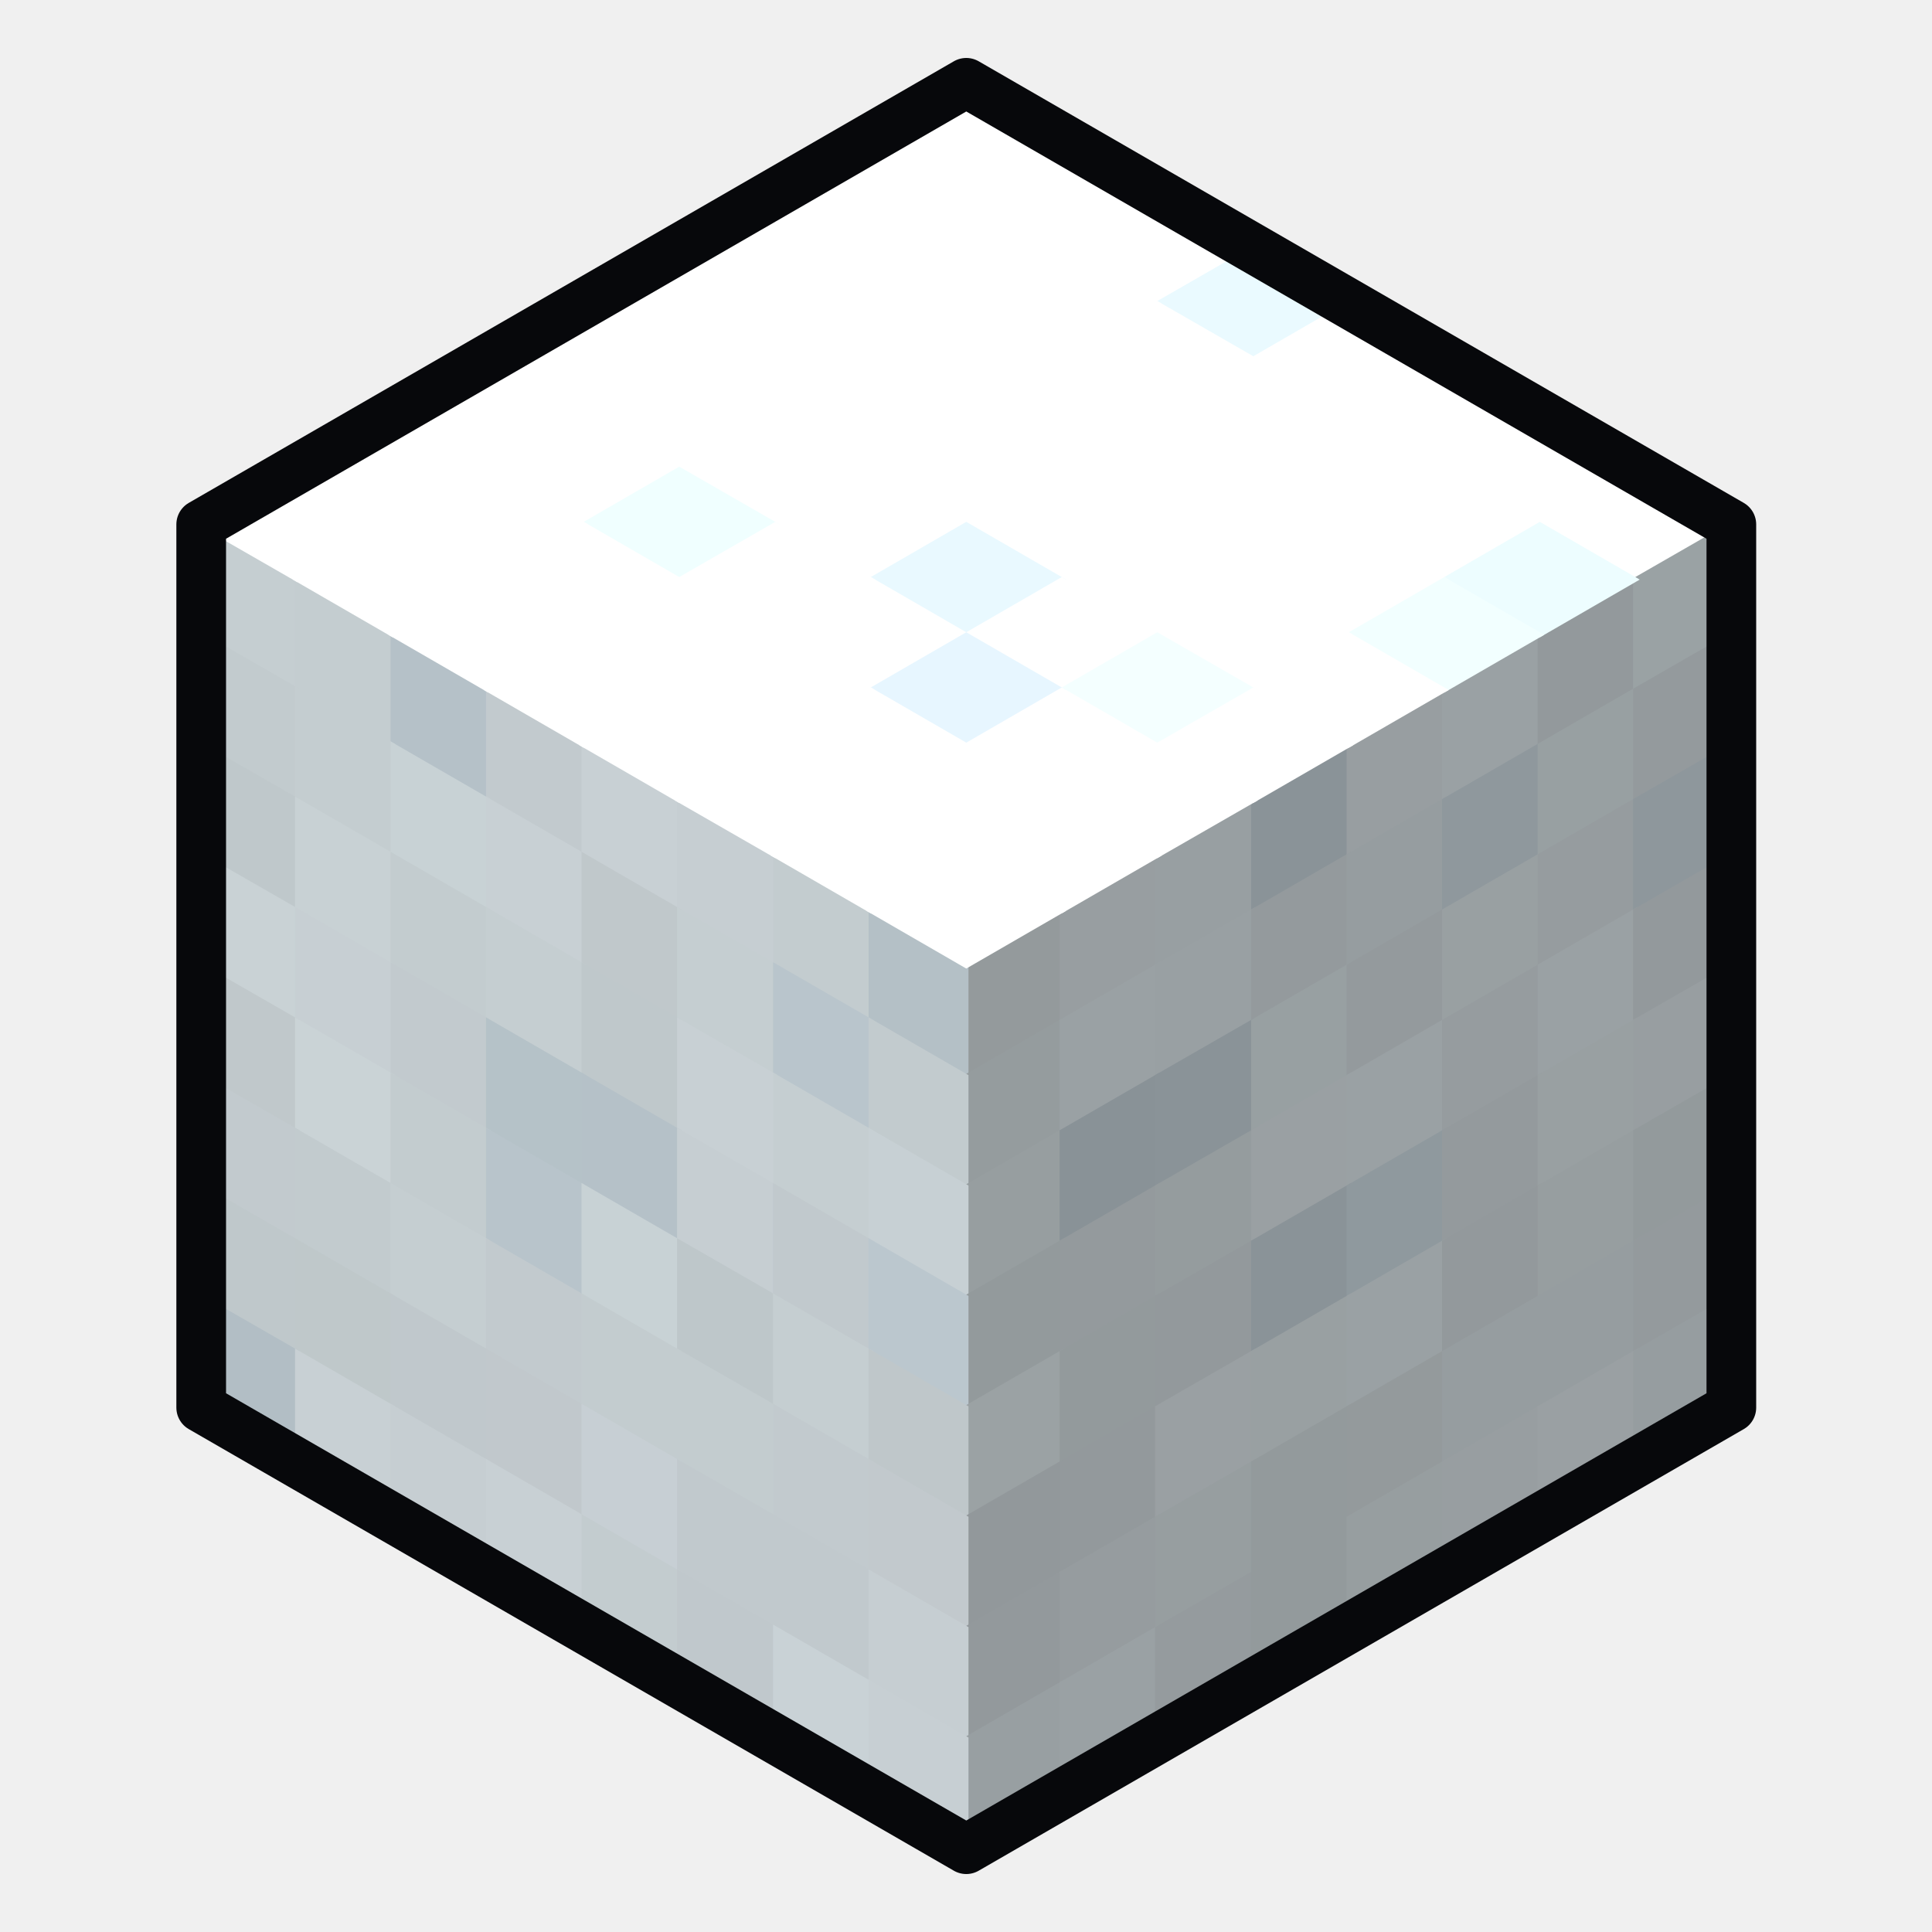
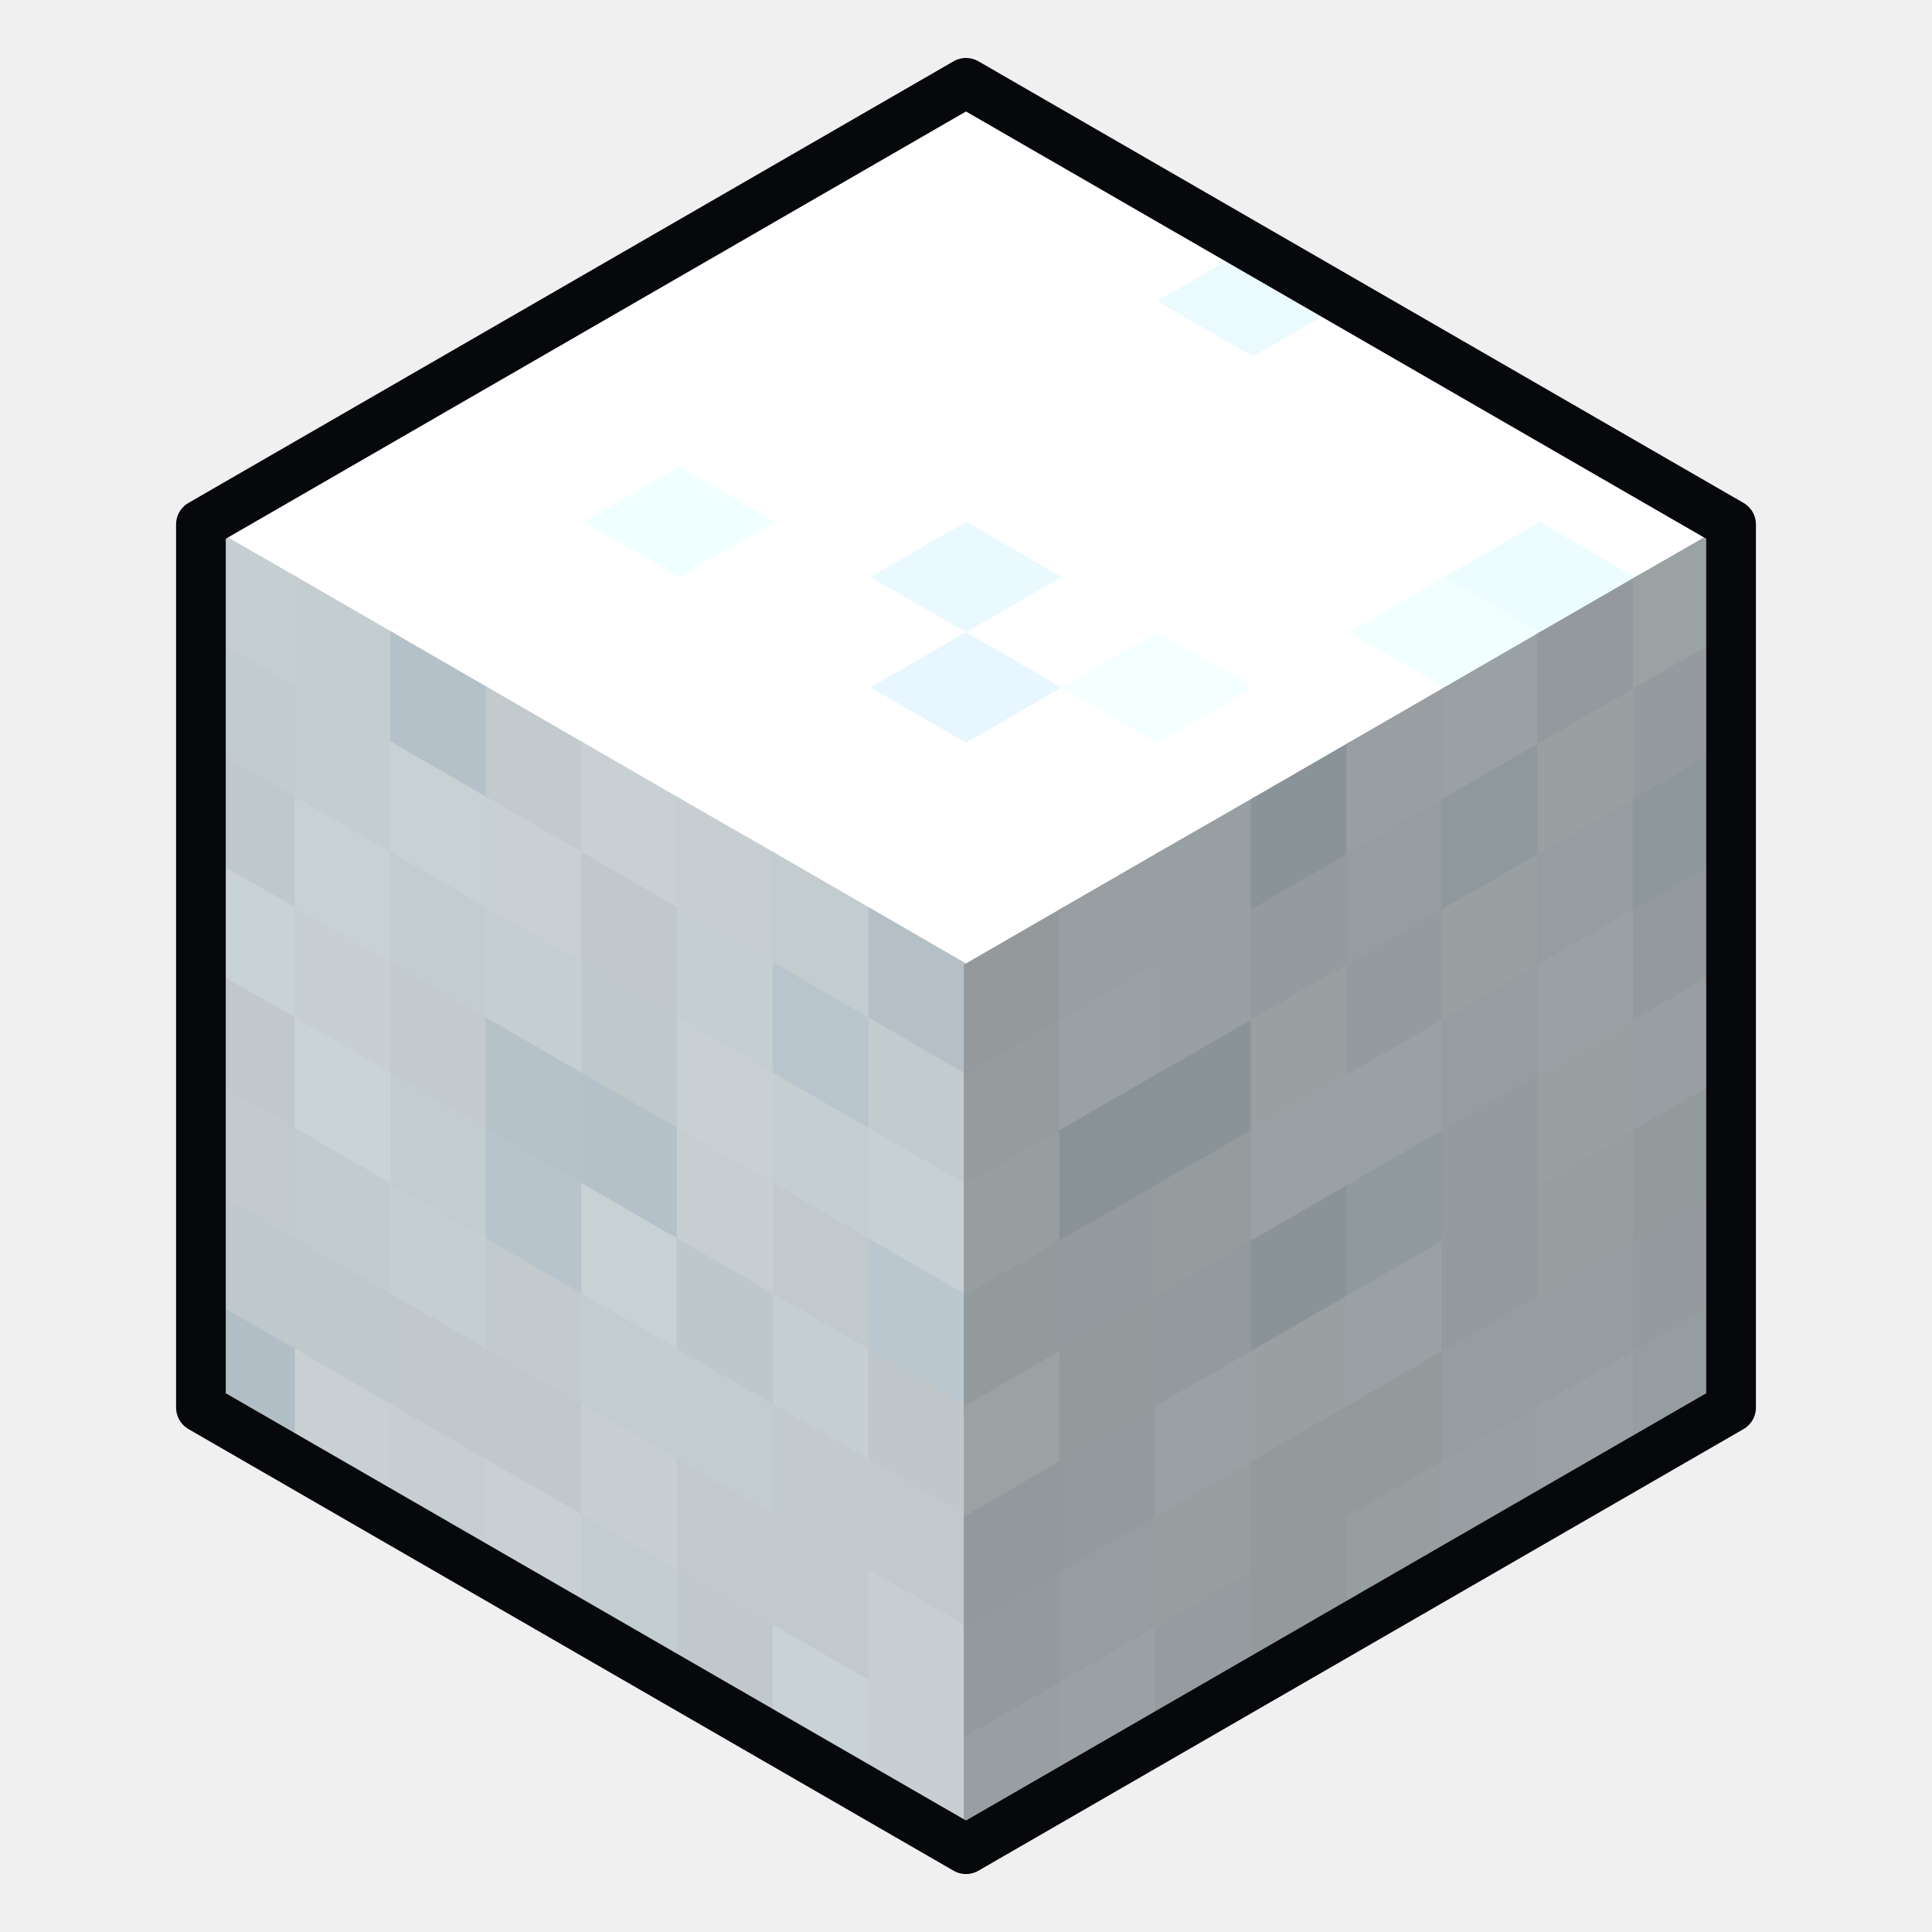
- <svg xmlns="http://www.w3.org/2000/svg" viewBox="-14.86 -1.5 29.71 35.00" width="128" height="128">
+ <svg xmlns="http://www.w3.org/2000/svg" viewBox="-17.50 -1.50 35.00 35.00" width="128" height="128">
  <polygon points="0,0 1.73,1 0,2 -1.73,1" fill="#ffffff" stroke="#ffffff" stroke-width="0.08" />
+   <polygon points="1.73,1 3.46,2 1.73,3 0,2" fill="#ffffff" stroke="#ffffff" stroke-width="0.08" />
+   <polygon points="3.46,2 5.2,3 3.46,4 1.73,3" fill="#ffffff" stroke="#ffffff" stroke-width="0.08" />
+   <polygon points="5.2,3 6.93,4 5.2,5 3.46,4" fill="#eafaff" stroke="#eafaff" stroke-width="0.08" />
+   <polygon points="6.93,4 8.66,5 6.93,6 5.2,5" fill="#ffffff" stroke="#ffffff" stroke-width="0.08" />
+   <polygon points="8.66,5 10.39,6 8.66,7 6.93,6" fill="#ffffff" stroke="#ffffff" stroke-width="0.08" />
+   <polygon points="10.39,6 12.12,7 10.39,8 8.66,7" fill="#ffffff" stroke="#ffffff" stroke-width="0.08" />
+   <polygon points="12.12,7 13.86,8 12.12,9 10.39,8" fill="#ffffff" stroke="#ffffff" stroke-width="0.08" />
+   <polygon points="-1.73,1 0,2 -1.73,3 -3.46,2" fill="#ffffff" stroke="#ffffff" stroke-width="0.08" />
+   <polygon points="0,2 1.73,3 0,4 -1.73,3" fill="#ffffff" stroke="#ffffff" stroke-width="0.08" />
+   <polygon points="1.73,3 3.46,4 1.73,5 0,4" fill="#ffffff" stroke="#ffffff" stroke-width="0.08" />
+   <polygon points="3.46,4 5.2,5 3.46,6 1.73,5" fill="#ffffff" stroke="#ffffff" stroke-width="0.08" />
+   <polygon points="5.2,5 6.93,6 5.2,7 3.46,6" fill="#ffffff" stroke="#ffffff" stroke-width="0.08" />
+   <polygon points="6.93,6 8.66,7 6.93,8 5.2,7" fill="#ffffff" stroke="#ffffff" stroke-width="0.08" />
+   <polygon points="8.66,7 10.39,8 8.66,9 6.93,8" fill="#ffffff" stroke="#ffffff" stroke-width="0.08" />
+   <polygon points="10.39,8 12.12,9 10.39,10 8.66,9" fill="#edfdff" stroke="#edfdff" stroke-width="0.08" />
+   <polygon points="-3.46,2 -1.73,3 -3.46,4 -5.2,3" fill="#ffffff" stroke="#ffffff" stroke-width="0.08" />
+   <polygon points="-1.73,3 0,4 -1.73,5 -3.46,4" fill="#ffffff" stroke="#ffffff" stroke-width="0.08" />
+   <polygon points="0,4 1.73,5 0,6 -1.73,5" fill="#ffffff" stroke="#ffffff" stroke-width="0.08" />
+   <polygon points="1.73,5 3.46,6 1.73,7 0,6" fill="#ffffff" stroke="#ffffff" stroke-width="0.08" />
+   <polygon points="3.46,6 5.2,7 3.46,8 1.73,7" fill="#ffffff" stroke="#ffffff" stroke-width="0.08" />
+   <polygon points="5.2,7 6.93,8 5.2,9 3.46,8" fill="#ffffff" stroke="#ffffff" stroke-width="0.08" />
+   <polygon points="6.93,8 8.66,9 6.93,10 5.2,9" fill="#ffffff" stroke="#ffffff" stroke-width="0.08" />
+   <polygon points="8.66,9 10.39,10 8.66,11 6.93,10" fill="#f2ffff" stroke="#f2ffff" stroke-width="0.08" />
+   <polygon points="-5.2,3 -3.46,4 -5.2,5 -6.93,4" fill="#ffffff" stroke="#ffffff" stroke-width="0.08" />
+   <polygon points="-3.46,4 -1.73,5 -3.46,6 -5.2,5" fill="#ffffff" stroke="#ffffff" stroke-width="0.08" />
+   <polygon points="-1.73,5 0,6 -1.73,7 -3.46,6" fill="#ffffff" stroke="#ffffff" stroke-width="0.08" />
+   <polygon points="0,6 1.73,7 0,8 -1.73,7" fill="#ffffff" stroke="#ffffff" stroke-width="0.08" />
+   <polygon points="1.73,7 3.46,8 1.73,9 0,8" fill="#ffffff" stroke="#ffffff" stroke-width="0.08" />
+   <polygon points="3.46,8 5.2,9 3.46,10 1.73,9" fill="#ffffff" stroke="#ffffff" stroke-width="0.08" />
+   <polygon points="5.2,9 6.93,10 5.2,11 3.46,10" fill="#ffffff" stroke="#ffffff" stroke-width="0.08" />
+   <polygon points="6.93,10 8.66,11 6.93,12 5.2,11" fill="#ffffff" stroke="#ffffff" stroke-width="0.08" />
+   <polygon points="-6.93,4 -5.2,5 -6.93,6 -8.66,5" fill="#ffffff" stroke="#ffffff" stroke-width="0.08" />
+   <polygon points="-5.2,5 -3.46,6 -5.2,7 -6.93,6" fill="#ffffff" stroke="#ffffff" stroke-width="0.08" />
+   <polygon points="-3.46,6 -1.73,7 -3.46,8 -5.2,7" fill="#ffffff" stroke="#ffffff" stroke-width="0.08" />
+   <polygon points="-1.73,7 0,8 -1.73,9 -3.46,8" fill="#ffffff" stroke="#ffffff" stroke-width="0.08" />
+   <polygon points="0,8 1.73,9 0,10 -1.73,9" fill="#e9f9ff" stroke="#e9f9ff" stroke-width="0.08" />
+   <polygon points="1.73,9 3.46,10 1.73,11 0,10" fill="#ffffff" stroke="#ffffff" stroke-width="0.08" />
+   <polygon points="3.46,10 5.2,11 3.46,12 1.73,11" fill="#f4ffff" stroke="#f4ffff" stroke-width="0.08" />
+   <polygon points="5.2,11 6.93,12 5.2,13 3.46,12" fill="#ffffff" stroke="#ffffff" stroke-width="0.08" />
+   <polygon points="-8.66,5 -6.93,6 -8.66,7 -10.39,6" fill="#ffffff" stroke="#ffffff" stroke-width="0.08" />
+   <polygon points="-6.93,6 -5.2,7 -6.93,8 -8.66,7" fill="#ffffff" stroke="#ffffff" stroke-width="0.08" />
+   <polygon points="-5.2,7 -3.46,8 -5.2,9 -6.93,8" fill="#f0ffff" stroke="#f0ffff" stroke-width="0.08" />
+   <polygon points="-3.46,8 -1.73,9 -3.46,10 -5.2,9" fill="#ffffff" stroke="#ffffff" stroke-width="0.08" />
+   <polygon points="-1.73,9 0,10 -1.73,11 -3.46,10" fill="#ffffff" stroke="#ffffff" stroke-width="0.08" />
+   <polygon points="0,10 1.73,11 0,12 -1.73,11" fill="#e7f6ff" stroke="#e7f6ff" stroke-width="0.08" />
+   <polygon points="1.73,11 3.46,12 1.73,13 0,12" fill="#ffffff" stroke="#ffffff" stroke-width="0.08" />
+   <polygon points="3.46,12 5.2,13 3.46,14 1.73,13" fill="#ffffff" stroke="#ffffff" stroke-width="0.08" />
+   <polygon points="-10.39,6 -8.66,7 -10.39,8 -12.12,7" fill="#ffffff" stroke="#ffffff" stroke-width="0.08" />
+   <polygon points="-8.66,7 -6.93,8 -8.66,9 -10.39,8" fill="#ffffff" stroke="#ffffff" stroke-width="0.08" />
+   <polygon points="-6.93,8 -5.2,9 -6.93,10 -8.66,9" fill="#ffffff" stroke="#ffffff" stroke-width="0.08" />
+   <polygon points="-5.2,9 -3.46,10 -5.2,11 -6.93,10" fill="#ffffff" stroke="#ffffff" stroke-width="0.08" />
+   <polygon points="-3.46,10 -1.73,11 -3.46,12 -5.2,11" fill="#ffffff" stroke="#ffffff" stroke-width="0.08" />
+   <polygon points="-1.73,11 0,12 -1.73,13 -3.46,12" fill="#ffffff" stroke="#ffffff" stroke-width="0.08" />
+   <polygon points="0,12 1.73,13 0,14 -1.73,13" fill="#ffffff" stroke="#ffffff" stroke-width="0.08" />
+   <polygon points="1.73,13 3.46,14 1.73,15 0,14" fill="#ffffff" stroke="#ffffff" stroke-width="0.08" />
+   <polygon points="-12.12,7 -10.39,8 -12.12,9 -13.86,8" fill="#ffffff" stroke="#ffffff" stroke-width="0.08" />
+   <polygon points="-10.39,8 -8.66,9 -10.39,10 -12.12,9" fill="#ffffff" stroke="#ffffff" stroke-width="0.08" />
+   <polygon points="-8.66,9 -6.93,10 -8.66,11 -10.39,10" fill="#ffffff" stroke="#ffffff" stroke-width="0.08" />
+   <polygon points="-6.93,10 -5.2,11 -6.93,12 -8.66,11" fill="#ffffff" stroke="#ffffff" stroke-width="0.08" />
+   <polygon points="-5.2,11 -3.46,12 -5.2,13 -6.93,12" fill="#ffffff" stroke="#ffffff" stroke-width="0.08" />
+   <polygon points="-3.46,12 -1.73,13 -3.46,14 -5.2,13" fill="#ffffff" stroke="#ffffff" stroke-width="0.08" />
+   <polygon points="-1.73,13 0,14 -1.73,15 -3.46,14" fill="#ffffff" stroke="#ffffff" stroke-width="0.08" />
+   <polygon points="0,14 1.73,15 0,16 -1.73,15" fill="#ffffff" stroke="#ffffff" stroke-width="0.08" />
  <polygon points="-13.86,8 -12.12,9 -12.12,11 -13.86,10" fill="#c5ced1" stroke="#c5ced1" stroke-width="0.08" />
+   <polygon points="-12.12,9 -10.39,10 -10.39,12 -12.12,11" fill="#c4cdd0" stroke="#c4cdd0" stroke-width="0.08" />
+   <polygon points="-10.39,10 -8.66,11 -8.66,13 -10.39,12" fill="#b5c1c8" stroke="#b5c1c8" stroke-width="0.08" />
+   <polygon points="-8.66,11 -6.93,12 -6.93,14 -8.66,13" fill="#c2cace" stroke="#c2cace" stroke-width="0.08" />
+   <polygon points="-6.93,12 -5.2,13 -5.2,15 -6.93,14" fill="#c8d0d4" stroke="#c8d0d4" stroke-width="0.08" />
+   <polygon points="-5.2,13 -3.46,14 -3.46,16 -5.2,15" fill="#c6ced2" stroke="#c6ced2" stroke-width="0.08" />
+   <polygon points="-3.46,14 -1.73,15 -1.73,17 -3.46,16" fill="#c3cccf" stroke="#c3cccf" stroke-width="0.08" />
+   <polygon points="-1.73,15 0,16 0,18 -1.73,17" fill="#b4c0c6" stroke="#b4c0c6" stroke-width="0.08" />
+   <polygon points="-13.86,10 -12.12,11 -12.12,13 -13.86,12" fill="#c2cbce" stroke="#c2cbce" stroke-width="0.08" />
+   <polygon points="-12.12,11 -10.39,12 -10.39,14 -12.12,13" fill="#c4cdd0" stroke="#c4cdd0" stroke-width="0.08" />
+   <polygon points="-10.39,12 -8.66,13 -8.66,15 -10.39,14" fill="#c8d2d5" stroke="#c8d2d5" stroke-width="0.08" />
+   <polygon points="-8.66,13 -6.93,14 -6.93,16 -8.66,15" fill="#c8d0d4" stroke="#c8d0d4" stroke-width="0.08" />
+   <polygon points="-6.93,14 -5.2,15 -5.2,17 -6.93,16" fill="#c0c8cb" stroke="#c0c8cb" stroke-width="0.08" />
+   <polygon points="-5.2,15 -3.46,16 -3.46,18 -5.2,17" fill="#c5ced1" stroke="#c5ced1" stroke-width="0.08" />
+   <polygon points="-3.46,16 -1.73,17 -1.73,19 -3.46,18" fill="#b9c5cc" stroke="#b9c5cc" stroke-width="0.08" />
+   <polygon points="-1.73,17 0,18 0,20 -1.73,19" fill="#c2cbce" stroke="#c2cbce" stroke-width="0.08" />
+   <polygon points="-13.86,12 -12.12,13 -12.12,15 -13.86,14" fill="#bfc8cb" stroke="#bfc8cb" stroke-width="0.08" />
+   <polygon points="-12.12,13 -10.39,14 -10.39,16 -12.12,15" fill="#c8d1d4" stroke="#c8d1d4" stroke-width="0.08" />
+   <polygon points="-10.39,14 -8.66,15 -8.66,17 -10.39,16" fill="#c3cccf" stroke="#c3cccf" stroke-width="0.08" />
+   <polygon points="-8.66,15 -6.93,16 -6.93,18 -8.66,17" fill="#c5ced1" stroke="#c5ced1" stroke-width="0.08" />
+   <polygon points="-6.93,16 -5.2,17 -5.2,19 -6.93,18" fill="#bfc8cb" stroke="#bfc8cb" stroke-width="0.08" />
+   <polygon points="-5.2,17 -3.46,18 -3.46,20 -5.2,19" fill="#c8d0d4" stroke="#c8d0d4" stroke-width="0.08" />
+   <polygon points="-3.46,18 -1.73,19 -1.73,21 -3.46,20" fill="#c5ced1" stroke="#c5ced1" stroke-width="0.08" />
+   <polygon points="-1.73,19 0,20 0,22 -1.73,21" fill="#c7d0d4" stroke="#c7d0d4" stroke-width="0.08" />
+   <polygon points="-13.86,14 -12.12,15 -12.12,17 -13.86,16" fill="#c9d2d5" stroke="#c9d2d5" stroke-width="0.08" />
+   <polygon points="-12.12,15 -10.39,16 -10.39,18 -12.12,17" fill="#c7cfd3" stroke="#c7cfd3" stroke-width="0.08" />
+   <polygon points="-10.39,16 -8.66,17 -8.66,19 -10.39,18" fill="#c2cace" stroke="#c2cace" stroke-width="0.08" />
+   <polygon points="-8.66,17 -6.93,18 -6.93,20 -8.66,19" fill="#b5c2c8" stroke="#b5c2c8" stroke-width="0.08" />
+   <polygon points="-6.93,18 -5.2,19 -5.2,21 -6.93,20" fill="#b5c1c8" stroke="#b5c1c8" stroke-width="0.08" />
+   <polygon points="-5.2,19 -3.46,20 -3.46,22 -5.2,21" fill="#c6ced2" stroke="#c6ced2" stroke-width="0.08" />
+   <polygon points="-3.46,20 -1.73,21 -1.73,23 -3.46,22" fill="#c1c9cd" stroke="#c1c9cd" stroke-width="0.08" />
+   <polygon points="-1.73,21 0,22 0,24 -1.73,23" fill="#bbc7ce" stroke="#bbc7ce" stroke-width="0.08" />
+   <polygon points="-13.86,16 -12.12,17 -12.12,19 -13.86,18" fill="#c0c8cb" stroke="#c0c8cb" stroke-width="0.08" />
+   <polygon points="-12.12,17 -10.39,18 -10.39,20 -12.12,19" fill="#cad3d6" stroke="#cad3d6" stroke-width="0.08" />
+   <polygon points="-10.39,18 -8.66,19 -8.66,21 -10.39,20" fill="#c3cccf" stroke="#c3cccf" stroke-width="0.08" />
+   <polygon points="-8.66,19 -6.93,20 -6.93,22 -8.66,21" fill="#b8c4cb" stroke="#b8c4cb" stroke-width="0.08" />
+   <polygon points="-6.93,20 -5.2,21 -5.2,23 -6.93,22" fill="#c8d2d5" stroke="#c8d2d5" stroke-width="0.08" />
+   <polygon points="-5.2,21 -3.46,22 -3.46,24 -5.2,23" fill="#bec7ca" stroke="#bec7ca" stroke-width="0.08" />
+   <polygon points="-3.46,22 -1.73,23 -1.73,25 -3.46,24" fill="#c5ced1" stroke="#c5ced1" stroke-width="0.08" />
+   <polygon points="-1.73,23 0,24 0,26 -1.73,25" fill="#bfc7ca" stroke="#bfc7ca" stroke-width="0.08" />
+   <polygon points="-13.86,18 -12.12,19 -12.12,21 -13.86,20" fill="#c2cace" stroke="#c2cace" stroke-width="0.08" />
+   <polygon points="-12.12,19 -10.39,20 -10.39,22 -12.12,21" fill="#c2cbce" stroke="#c2cbce" stroke-width="0.08" />
+   <polygon points="-10.39,20 -8.66,21 -8.66,23 -10.39,22" fill="#c5ced1" stroke="#c5ced1" stroke-width="0.08" />
+   <polygon points="-8.66,21 -6.93,22 -6.93,24 -8.66,23" fill="#c2cace" stroke="#c2cace" stroke-width="0.08" />
+   <polygon points="-6.93,22 -5.2,23 -5.2,25 -6.93,24" fill="#c3cccf" stroke="#c3cccf" stroke-width="0.08" />
+   <polygon points="-5.2,23 -3.46,24 -3.46,26 -5.2,25" fill="#c3cccf" stroke="#c3cccf" stroke-width="0.08" />
+   <polygon points="-3.46,24 -1.73,25 -1.73,27 -3.46,26" fill="#c2cace" stroke="#c2cace" stroke-width="0.08" />
+   <polygon points="-1.73,25 0,26 0,28 -1.73,27" fill="#c2c9cd" stroke="#c2c9cd" stroke-width="0.08" />
+   <polygon points="-13.86,20 -12.12,21 -12.12,23 -13.86,22" fill="#bfc8cb" stroke="#bfc8cb" stroke-width="0.08" />
+   <polygon points="-12.12,21 -10.39,22 -10.39,24 -12.12,23" fill="#bfc8ca" stroke="#bfc8ca" stroke-width="0.08" />
+   <polygon points="-10.39,22 -8.66,23 -8.66,25 -10.39,24" fill="#c0c8cc" stroke="#c0c8cc" stroke-width="0.08" />
+   <polygon points="-8.66,23 -6.93,24 -6.93,26 -8.66,25" fill="#c1c8cc" stroke="#c1c8cc" stroke-width="0.08" />
+   <polygon points="-6.93,24 -5.2,25 -5.2,27 -6.93,26" fill="#c7cfd4" stroke="#c7cfd4" stroke-width="0.08" />
+   <polygon points="-5.2,25 -3.46,26 -3.46,28 -5.2,27" fill="#c1c9cd" stroke="#c1c9cd" stroke-width="0.08" />
+   <polygon points="-3.46,26 -1.73,27 -1.73,29 -3.46,28" fill="#c1c9cd" stroke="#c1c9cd" stroke-width="0.08" />
+   <polygon points="-1.73,27 0,28 0,30 -1.73,29" fill="#c6ced2" stroke="#c6ced2" stroke-width="0.08" />
+   <polygon points="-13.86,22 -12.12,23 -12.12,25 -13.86,24" fill="#b2bec5" stroke="#b2bec5" stroke-width="0.08" />
+   <polygon points="-12.12,23 -10.39,24 -10.39,26 -12.12,25" fill="#c8d0d4" stroke="#c8d0d4" stroke-width="0.08" />
+   <polygon points="-10.39,24 -8.66,25 -8.66,27 -10.39,26" fill="#c6ced2" stroke="#c6ced2" stroke-width="0.08" />
+   <polygon points="-8.66,25 -6.93,26 -6.93,28 -8.66,27" fill="#c8d0d4" stroke="#c8d0d4" stroke-width="0.08" />
+   <polygon points="-6.93,26 -5.2,27 -5.2,29 -6.93,28" fill="#c3cccf" stroke="#c3cccf" stroke-width="0.08" />
+   <polygon points="-5.2,27 -3.46,28 -3.46,30 -5.2,29" fill="#c0c8cc" stroke="#c0c8cc" stroke-width="0.08" />
+   <polygon points="-3.46,28 -1.73,29 -1.73,31 -3.46,30" fill="#c9d2d6" stroke="#c9d2d6" stroke-width="0.08" />
+   <polygon points="-1.73,29 0,30 0,32 -1.73,31" fill="#c7cfd3" stroke="#c7cfd3" stroke-width="0.08" />
  <polygon points="0,16 1.73,15 1.73,17 0,18" fill="#949a9c" stroke="#949a9c" stroke-width="0.08" />
-   <polygon points="1.73,1 3.46,2 1.73,3 0,2" fill="#ffffff" stroke="#ffffff" stroke-width="0.08" />
-   <polygon points="-12.12,9 -10.39,10 -10.39,12 -12.12,11" fill="#c4cdd0" stroke="#c4cdd0" stroke-width="0.08" />
  <polygon points="1.73,15 3.46,14 3.46,16 1.73,17" fill="#989ea1" stroke="#989ea1" stroke-width="0.08" />
-   <polygon points="3.46,2 5.2,3 3.46,4 1.73,3" fill="#ffffff" stroke="#ffffff" stroke-width="0.08" />
-   <polygon points="-10.39,10 -8.66,11 -8.66,13 -10.39,12" fill="#b5c1c8" stroke="#b5c1c8" stroke-width="0.08" />
  <polygon points="3.46,14 5.2,13 5.2,15 3.46,16" fill="#989fa2" stroke="#989fa2" stroke-width="0.08" />
-   <polygon points="5.2,3 6.93,4 5.2,5 3.46,4" fill="#eafaff" stroke="#eafaff" stroke-width="0.08" />
-   <polygon points="-8.66,11 -6.93,12 -6.93,14 -8.66,13" fill="#c2cace" stroke="#c2cace" stroke-width="0.08" />
  <polygon points="5.2,13 6.93,12 6.93,14 5.2,15" fill="#8a9398" stroke="#8a9398" stroke-width="0.08" />
-   <polygon points="6.93,4 8.66,5 6.93,6 5.2,5" fill="#ffffff" stroke="#ffffff" stroke-width="0.08" />
-   <polygon points="-6.93,12 -5.2,13 -5.2,15 -6.93,14" fill="#c8d0d4" stroke="#c8d0d4" stroke-width="0.08" />
  <polygon points="6.93,12 8.66,11 8.66,13 6.93,14" fill="#989ea1" stroke="#989ea1" stroke-width="0.08" />
-   <polygon points="8.66,5 10.39,6 8.66,7 6.93,6" fill="#ffffff" stroke="#ffffff" stroke-width="0.08" />
-   <polygon points="-5.2,13 -3.46,14 -3.46,16 -5.2,15" fill="#c6ced2" stroke="#c6ced2" stroke-width="0.08" />
  <polygon points="8.66,11 10.39,10 10.39,12 8.66,13" fill="#9aa1a4" stroke="#9aa1a4" stroke-width="0.08" />
-   <polygon points="10.39,6 12.12,7 10.39,8 8.66,7" fill="#ffffff" stroke="#ffffff" stroke-width="0.08" />
-   <polygon points="-3.46,14 -1.73,15 -1.73,17 -3.46,16" fill="#c3cccf" stroke="#c3cccf" stroke-width="0.08" />
  <polygon points="10.39,10 12.12,9 12.12,11 10.39,12" fill="#93999c" stroke="#93999c" stroke-width="0.08" />
-   <polygon points="12.12,7 13.86,8 12.12,9 10.39,8" fill="#ffffff" stroke="#ffffff" stroke-width="0.08" />
-   <polygon points="-1.73,15 0,16 0,18 -1.73,17" fill="#b4c0c6" stroke="#b4c0c6" stroke-width="0.08" />
  <polygon points="12.12,9 13.86,8 13.86,10 12.12,11" fill="#9aa2a4" stroke="#9aa2a4" stroke-width="0.08" />
-   <polygon points="-1.73,1 0,2 -1.73,3 -3.46,2" fill="#ffffff" stroke="#ffffff" stroke-width="0.08" />
-   <polygon points="-13.86,10 -12.12,11 -12.12,13 -13.86,12" fill="#c2cbce" stroke="#c2cbce" stroke-width="0.08" />
  <polygon points="0,18 1.73,17 1.73,19 0,20" fill="#959c9e" stroke="#959c9e" stroke-width="0.08" />
-   <polygon points="0,2 1.73,3 0,4 -1.73,3" fill="#ffffff" stroke="#ffffff" stroke-width="0.08" />
-   <polygon points="-12.12,11 -10.39,12 -10.39,14 -12.12,13" fill="#c4cdd0" stroke="#c4cdd0" stroke-width="0.08" />
  <polygon points="1.73,17 3.46,16 3.46,18 1.73,19" fill="#9aa1a4" stroke="#9aa1a4" stroke-width="0.08" />
-   <polygon points="1.73,3 3.46,4 1.73,5 0,4" fill="#ffffff" stroke="#ffffff" stroke-width="0.08" />
-   <polygon points="-10.39,12 -8.66,13 -8.66,15 -10.39,14" fill="#c8d2d5" stroke="#c8d2d5" stroke-width="0.08" />
  <polygon points="3.46,16 5.2,15 5.2,17 3.46,18" fill="#99a0a3" stroke="#99a0a3" stroke-width="0.08" />
-   <polygon points="3.46,4 5.2,5 3.46,6 1.73,5" fill="#ffffff" stroke="#ffffff" stroke-width="0.08" />
-   <polygon points="-8.66,13 -6.93,14 -6.93,16 -8.66,15" fill="#c8d0d4" stroke="#c8d0d4" stroke-width="0.08" />
  <polygon points="5.2,15 6.93,14 6.93,16 5.2,17" fill="#949a9d" stroke="#949a9d" stroke-width="0.08" />
-   <polygon points="5.2,5 6.93,6 5.2,7 3.46,6" fill="#ffffff" stroke="#ffffff" stroke-width="0.08" />
-   <polygon points="-6.93,14 -5.2,15 -5.2,17 -6.93,16" fill="#c0c8cb" stroke="#c0c8cb" stroke-width="0.08" />
  <polygon points="6.93,14 8.66,13 8.66,15 6.93,16" fill="#969da0" stroke="#969da0" stroke-width="0.08" />
-   <polygon points="6.93,6 8.66,7 6.93,8 5.2,7" fill="#ffffff" stroke="#ffffff" stroke-width="0.08" />
-   <polygon points="-5.2,15 -3.46,16 -3.46,18 -5.2,17" fill="#c5ced1" stroke="#c5ced1" stroke-width="0.08" />
  <polygon points="8.66,13 10.39,12 10.39,14 8.66,15" fill="#8f989d" stroke="#8f989d" stroke-width="0.08" />
-   <polygon points="8.66,7 10.39,8 8.66,9 6.93,8" fill="#ffffff" stroke="#ffffff" stroke-width="0.08" />
-   <polygon points="-3.46,16 -1.73,17 -1.73,19 -3.46,18" fill="#b9c5cc" stroke="#b9c5cc" stroke-width="0.08" />
  <polygon points="10.39,12 12.12,11 12.12,13 10.39,14" fill="#98a0a2" stroke="#98a0a2" stroke-width="0.08" />
-   <polygon points="10.39,8 12.12,9 10.39,10 8.66,9" fill="#edfdff" stroke="#edfdff" stroke-width="0.08" />
-   <polygon points="-1.73,17 0,18 0,20 -1.73,19" fill="#c2cbce" stroke="#c2cbce" stroke-width="0.08" />
  <polygon points="12.12,11 13.86,10 13.86,12 12.12,13" fill="#949a9d" stroke="#949a9d" stroke-width="0.08" />
-   <polygon points="-3.46,2 -1.73,3 -3.46,4 -5.2,3" fill="#ffffff" stroke="#ffffff" stroke-width="0.08" />
-   <polygon points="-13.86,12 -12.12,13 -12.12,15 -13.86,14" fill="#bfc8cb" stroke="#bfc8cb" stroke-width="0.08" />
  <polygon points="0,20 1.73,19 1.73,21 0,22" fill="#979ea0" stroke="#979ea0" stroke-width="0.08" />
-   <polygon points="-1.73,3 0,4 -1.73,5 -3.46,4" fill="#ffffff" stroke="#ffffff" stroke-width="0.08" />
-   <polygon points="-12.12,13 -10.39,14 -10.39,16 -12.12,15" fill="#c8d1d4" stroke="#c8d1d4" stroke-width="0.08" />
  <polygon points="1.73,19 3.46,18 3.46,20 1.73,21" fill="#899297" stroke="#899297" stroke-width="0.08" />
-   <polygon points="0,4 1.73,5 0,6 -1.73,5" fill="#ffffff" stroke="#ffffff" stroke-width="0.08" />
-   <polygon points="-10.39,14 -8.66,15 -8.66,17 -10.39,16" fill="#c3cccf" stroke="#c3cccf" stroke-width="0.08" />
  <polygon points="3.46,18 5.2,17 5.2,19 3.46,20" fill="#8a9398" stroke="#8a9398" stroke-width="0.08" />
-   <polygon points="1.73,5 3.46,6 1.73,7 0,6" fill="#ffffff" stroke="#ffffff" stroke-width="0.08" />
-   <polygon points="-8.66,15 -6.93,16 -6.93,18 -8.66,17" fill="#c5ced1" stroke="#c5ced1" stroke-width="0.08" />
  <polygon points="5.2,17 6.93,16 6.93,18 5.2,19" fill="#98a0a2" stroke="#98a0a2" stroke-width="0.08" />
-   <polygon points="3.46,6 5.2,7 3.46,8 1.73,7" fill="#ffffff" stroke="#ffffff" stroke-width="0.08" />
-   <polygon points="-6.93,16 -5.2,17 -5.2,19 -6.93,18" fill="#bfc8cb" stroke="#bfc8cb" stroke-width="0.08" />
  <polygon points="6.93,16 8.66,15 8.66,17 6.93,18" fill="#949a9d" stroke="#949a9d" stroke-width="0.08" />
-   <polygon points="5.2,7 6.93,8 5.2,9 3.46,8" fill="#ffffff" stroke="#ffffff" stroke-width="0.08" />
-   <polygon points="-5.2,17 -3.46,18 -3.46,20 -5.2,19" fill="#c8d0d4" stroke="#c8d0d4" stroke-width="0.08" />
  <polygon points="8.66,15 10.39,14 10.39,16 8.66,17" fill="#99a0a2" stroke="#99a0a2" stroke-width="0.08" />
-   <polygon points="6.93,8 8.66,9 6.93,10 5.2,9" fill="#ffffff" stroke="#ffffff" stroke-width="0.08" />
-   <polygon points="-3.46,18 -1.73,19 -1.73,21 -3.46,20" fill="#c5ced1" stroke="#c5ced1" stroke-width="0.08" />
  <polygon points="10.39,14 12.12,13 12.12,15 10.39,16" fill="#969c9f" stroke="#969c9f" stroke-width="0.08" />
-   <polygon points="8.66,9 10.39,10 8.66,11 6.93,10" fill="#f2ffff" stroke="#f2ffff" stroke-width="0.08" />
-   <polygon points="-1.73,19 0,20 0,22 -1.73,21" fill="#c7d0d4" stroke="#c7d0d4" stroke-width="0.08" />
  <polygon points="12.12,13 13.86,12 13.86,14 12.12,15" fill="#8e979c" stroke="#8e979c" stroke-width="0.08" />
-   <polygon points="-5.2,3 -3.46,4 -5.2,5 -6.93,4" fill="#ffffff" stroke="#ffffff" stroke-width="0.08" />
-   <polygon points="-13.86,14 -12.12,15 -12.12,17 -13.86,16" fill="#c9d2d5" stroke="#c9d2d5" stroke-width="0.08" />
  <polygon points="0,22 1.73,21 1.73,23 0,24" fill="#939a9c" stroke="#939a9c" stroke-width="0.08" />
-   <polygon points="-3.46,4 -1.73,5 -3.46,6 -5.2,5" fill="#ffffff" stroke="#ffffff" stroke-width="0.08" />
-   <polygon points="-12.12,15 -10.39,16 -10.39,18 -12.12,17" fill="#c7cfd3" stroke="#c7cfd3" stroke-width="0.08" />
  <polygon points="1.73,21 3.46,20 3.46,22 1.73,23" fill="#949a9d" stroke="#949a9d" stroke-width="0.08" />
-   <polygon points="-1.73,5 0,6 -1.73,7 -3.46,6" fill="#ffffff" stroke="#ffffff" stroke-width="0.08" />
-   <polygon points="-10.39,16 -8.66,17 -8.66,19 -10.39,18" fill="#c2cace" stroke="#c2cace" stroke-width="0.08" />
  <polygon points="3.46,20 5.2,19 5.2,21 3.46,22" fill="#959c9e" stroke="#959c9e" stroke-width="0.08" />
-   <polygon points="0,6 1.73,7 0,8 -1.73,7" fill="#ffffff" stroke="#ffffff" stroke-width="0.08" />
-   <polygon points="-8.66,17 -6.93,18 -6.93,20 -8.66,19" fill="#b5c2c8" stroke="#b5c2c8" stroke-width="0.08" />
  <polygon points="5.2,19 6.93,18 6.93,20 5.2,21" fill="#9aa0a3" stroke="#9aa0a3" stroke-width="0.08" />
-   <polygon points="1.73,7 3.46,8 1.73,9 0,8" fill="#ffffff" stroke="#ffffff" stroke-width="0.08" />
-   <polygon points="-6.93,18 -5.2,19 -5.2,21 -6.93,20" fill="#b5c1c8" stroke="#b5c1c8" stroke-width="0.08" />
  <polygon points="6.93,18 8.66,17 8.66,19 6.93,20" fill="#9aa1a4" stroke="#9aa1a4" stroke-width="0.08" />
-   <polygon points="3.46,8 5.2,9 3.46,10 1.73,9" fill="#ffffff" stroke="#ffffff" stroke-width="0.08" />
-   <polygon points="-5.2,19 -3.46,20 -3.46,22 -5.2,21" fill="#c6ced2" stroke="#c6ced2" stroke-width="0.08" />
  <polygon points="8.66,17 10.39,16 10.39,18 8.66,19" fill="#969c9f" stroke="#969c9f" stroke-width="0.08" />
-   <polygon points="5.2,9 6.93,10 5.2,11 3.46,10" fill="#ffffff" stroke="#ffffff" stroke-width="0.08" />
-   <polygon points="-3.46,20 -1.73,21 -1.73,23 -3.46,22" fill="#c1c9cd" stroke="#c1c9cd" stroke-width="0.08" />
  <polygon points="10.39,16 12.12,15 12.12,17 10.39,18" fill="#9aa1a4" stroke="#9aa1a4" stroke-width="0.08" />
-   <polygon points="6.93,10 8.66,11 6.93,12 5.2,11" fill="#ffffff" stroke="#ffffff" stroke-width="0.08" />
-   <polygon points="-1.73,21 0,22 0,24 -1.73,23" fill="#bbc7ce" stroke="#bbc7ce" stroke-width="0.08" />
  <polygon points="12.12,15 13.86,14 13.86,16 12.12,17" fill="#93999c" stroke="#93999c" stroke-width="0.08" />
-   <polygon points="-6.93,4 -5.2,5 -6.93,6 -8.66,5" fill="#ffffff" stroke="#ffffff" stroke-width="0.08" />
-   <polygon points="-13.86,16 -12.12,17 -12.12,19 -13.86,18" fill="#c0c8cb" stroke="#c0c8cb" stroke-width="0.08" />
  <polygon points="0,24 1.73,23 1.73,25 0,26" fill="#9ba2a4" stroke="#9ba2a4" stroke-width="0.08" />
-   <polygon points="-5.2,5 -3.46,6 -5.2,7 -6.93,6" fill="#ffffff" stroke="#ffffff" stroke-width="0.08" />
-   <polygon points="-12.12,17 -10.39,18 -10.39,20 -12.12,19" fill="#cad3d6" stroke="#cad3d6" stroke-width="0.08" />
  <polygon points="1.73,23 3.46,22 3.46,24 1.73,25" fill="#939a9c" stroke="#939a9c" stroke-width="0.08" />
-   <polygon points="-3.46,6 -1.73,7 -3.46,8 -5.2,7" fill="#ffffff" stroke="#ffffff" stroke-width="0.08" />
-   <polygon points="-10.39,18 -8.66,19 -8.66,21 -10.39,20" fill="#c3cccf" stroke="#c3cccf" stroke-width="0.08" />
  <polygon points="3.46,22 5.2,21 5.2,23 3.46,24" fill="#93999c" stroke="#93999c" stroke-width="0.08" />
-   <polygon points="-1.73,7 0,8 -1.73,9 -3.46,8" fill="#ffffff" stroke="#ffffff" stroke-width="0.08" />
-   <polygon points="-8.66,19 -6.93,20 -6.93,22 -8.66,21" fill="#b8c4cb" stroke="#b8c4cb" stroke-width="0.08" />
  <polygon points="5.2,21 6.93,20 6.93,22 5.2,23" fill="#8a9398" stroke="#8a9398" stroke-width="0.08" />
-   <polygon points="0,8 1.73,9 0,10 -1.73,9" fill="#e9f9ff" stroke="#e9f9ff" stroke-width="0.08" />
-   <polygon points="-6.93,20 -5.2,21 -5.2,23 -6.93,22" fill="#c8d2d5" stroke="#c8d2d5" stroke-width="0.08" />
  <polygon points="6.93,20 8.66,19 8.66,21 6.93,22" fill="#8f999e" stroke="#8f999e" stroke-width="0.08" />
-   <polygon points="1.73,9 3.46,10 1.73,11 0,10" fill="#ffffff" stroke="#ffffff" stroke-width="0.08" />
-   <polygon points="-5.2,21 -3.46,22 -3.46,24 -5.2,23" fill="#bec7ca" stroke="#bec7ca" stroke-width="0.08" />
  <polygon points="8.66,19 10.39,18 10.39,20 8.66,21" fill="#949a9d" stroke="#949a9d" stroke-width="0.08" />
-   <polygon points="3.46,10 5.2,11 3.46,12 1.73,11" fill="#f4ffff" stroke="#f4ffff" stroke-width="0.08" />
-   <polygon points="-3.46,22 -1.73,23 -1.73,25 -3.46,24" fill="#c5ced1" stroke="#c5ced1" stroke-width="0.08" />
  <polygon points="10.39,18 12.12,17 12.12,19 10.39,20" fill="#99a0a2" stroke="#99a0a2" stroke-width="0.08" />
-   <polygon points="5.2,11 6.93,12 5.2,13 3.46,12" fill="#ffffff" stroke="#ffffff" stroke-width="0.08" />
-   <polygon points="-1.73,23 0,24 0,26 -1.73,25" fill="#bfc7ca" stroke="#bfc7ca" stroke-width="0.08" />
  <polygon points="12.12,17 13.86,16 13.86,18 12.12,19" fill="#989ea1" stroke="#989ea1" stroke-width="0.08" />
-   <polygon points="-8.66,5 -6.93,6 -8.66,7 -10.39,6" fill="#ffffff" stroke="#ffffff" stroke-width="0.08" />
-   <polygon points="-13.86,18 -12.12,19 -12.12,21 -13.86,20" fill="#c2cace" stroke="#c2cace" stroke-width="0.08" />
  <polygon points="0,26 1.73,25 1.73,27 0,28" fill="#92989b" stroke="#92989b" stroke-width="0.08" />
-   <polygon points="-6.93,6 -5.2,7 -6.93,8 -8.66,7" fill="#ffffff" stroke="#ffffff" stroke-width="0.08" />
-   <polygon points="-12.12,19 -10.39,20 -10.39,22 -12.12,21" fill="#c2cbce" stroke="#c2cbce" stroke-width="0.08" />
  <polygon points="1.73,25 3.46,24 3.46,26 1.73,27" fill="#93999c" stroke="#93999c" stroke-width="0.08" />
-   <polygon points="-5.2,7 -3.46,8 -5.2,9 -6.93,8" fill="#f0ffff" stroke="#f0ffff" stroke-width="0.08" />
-   <polygon points="-10.39,20 -8.66,21 -8.66,23 -10.39,22" fill="#c5ced1" stroke="#c5ced1" stroke-width="0.08" />
  <polygon points="3.46,24 5.2,23 5.2,25 3.46,26" fill="#9aa0a3" stroke="#9aa0a3" stroke-width="0.08" />
-   <polygon points="-3.46,8 -1.73,9 -3.46,10 -5.2,9" fill="#ffffff" stroke="#ffffff" stroke-width="0.08" />
-   <polygon points="-8.66,21 -6.93,22 -6.93,24 -8.66,23" fill="#c2cace" stroke="#c2cace" stroke-width="0.08" />
  <polygon points="5.2,23 6.93,22 6.93,24 5.2,25" fill="#99a0a2" stroke="#99a0a2" stroke-width="0.08" />
-   <polygon points="-1.73,9 0,10 -1.73,11 -3.46,10" fill="#ffffff" stroke="#ffffff" stroke-width="0.08" />
-   <polygon points="-6.93,22 -5.2,23 -5.2,25 -6.93,24" fill="#c3cccf" stroke="#c3cccf" stroke-width="0.08" />
  <polygon points="6.93,22 8.66,21 8.66,23 6.93,24" fill="#9aa1a4" stroke="#9aa1a4" stroke-width="0.08" />
-   <polygon points="0,10 1.73,11 0,12 -1.73,11" fill="#e7f6ff" stroke="#e7f6ff" stroke-width="0.08" />
-   <polygon points="-5.2,23 -3.46,24 -3.46,26 -5.2,25" fill="#c3cccf" stroke="#c3cccf" stroke-width="0.08" />
  <polygon points="8.66,21 10.39,20 10.39,22 8.66,23" fill="#93999c" stroke="#93999c" stroke-width="0.08" />
-   <polygon points="1.73,11 3.46,12 1.73,13 0,12" fill="#ffffff" stroke="#ffffff" stroke-width="0.08" />
-   <polygon points="-3.46,24 -1.73,25 -1.73,27 -3.46,26" fill="#c2cace" stroke="#c2cace" stroke-width="0.08" />
  <polygon points="10.39,20 12.12,19 12.12,21 10.39,22" fill="#979ea0" stroke="#979ea0" stroke-width="0.08" />
-   <polygon points="3.46,12 5.2,13 3.46,14 1.73,13" fill="#ffffff" stroke="#ffffff" stroke-width="0.08" />
-   <polygon points="-1.73,25 0,26 0,28 -1.73,27" fill="#c2c9cd" stroke="#c2c9cd" stroke-width="0.08" />
  <polygon points="12.12,19 13.86,18 13.86,20 12.12,21" fill="#939a9c" stroke="#939a9c" stroke-width="0.08" />
-   <polygon points="-10.39,6 -8.66,7 -10.39,8 -12.12,7" fill="#ffffff" stroke="#ffffff" stroke-width="0.08" />
-   <polygon points="-13.86,20 -12.12,21 -12.12,23 -13.86,22" fill="#bfc8cb" stroke="#bfc8cb" stroke-width="0.08" />
  <polygon points="0,28 1.73,27 1.73,29 0,30" fill="#93999c" stroke="#93999c" stroke-width="0.08" />
-   <polygon points="-8.66,7 -6.93,8 -8.66,9 -10.39,8" fill="#ffffff" stroke="#ffffff" stroke-width="0.08" />
-   <polygon points="-12.12,21 -10.39,22 -10.39,24 -12.12,23" fill="#bfc8ca" stroke="#bfc8ca" stroke-width="0.08" />
  <polygon points="1.73,27 3.46,26 3.46,28 1.73,29" fill="#969c9f" stroke="#969c9f" stroke-width="0.08" />
-   <polygon points="-6.93,8 -5.2,9 -6.93,10 -8.66,9" fill="#ffffff" stroke="#ffffff" stroke-width="0.08" />
-   <polygon points="-10.39,22 -8.66,23 -8.66,25 -10.39,24" fill="#c0c8cc" stroke="#c0c8cc" stroke-width="0.08" />
  <polygon points="3.46,26 5.2,25 5.2,27 3.46,28" fill="#979ea0" stroke="#979ea0" stroke-width="0.08" />
-   <polygon points="-5.2,9 -3.46,10 -5.2,11 -6.93,10" fill="#ffffff" stroke="#ffffff" stroke-width="0.08" />
-   <polygon points="-8.66,23 -6.93,24 -6.93,26 -8.66,25" fill="#c1c8cc" stroke="#c1c8cc" stroke-width="0.08" />
  <polygon points="5.2,25 6.93,24 6.93,26 5.2,27" fill="#939a9c" stroke="#939a9c" stroke-width="0.08" />
-   <polygon points="-3.46,10 -1.73,11 -3.46,12 -5.2,11" fill="#ffffff" stroke="#ffffff" stroke-width="0.08" />
-   <polygon points="-6.93,24 -5.2,25 -5.2,27 -6.93,26" fill="#c7cfd4" stroke="#c7cfd4" stroke-width="0.08" />
  <polygon points="6.93,24 8.66,23 8.66,25 6.93,26" fill="#949a9c" stroke="#949a9c" stroke-width="0.08" />
-   <polygon points="-1.73,11 0,12 -1.73,13 -3.46,12" fill="#ffffff" stroke="#ffffff" stroke-width="0.08" />
-   <polygon points="-5.2,25 -3.46,26 -3.46,28 -5.2,27" fill="#c1c9cd" stroke="#c1c9cd" stroke-width="0.08" />
  <polygon points="8.66,23 10.39,22 10.39,24 8.66,25" fill="#969da0" stroke="#969da0" stroke-width="0.08" />
-   <polygon points="0,12 1.73,13 0,14 -1.73,13" fill="#ffffff" stroke="#ffffff" stroke-width="0.08" />
-   <polygon points="-3.46,26 -1.73,27 -1.73,29 -3.46,28" fill="#c1c9cd" stroke="#c1c9cd" stroke-width="0.08" />
  <polygon points="10.39,22 12.12,21 12.12,23 10.39,24" fill="#969da0" stroke="#969da0" stroke-width="0.08" />
-   <polygon points="1.73,13 3.46,14 1.73,15 0,14" fill="#ffffff" stroke="#ffffff" stroke-width="0.08" />
-   <polygon points="-1.73,27 0,28 0,30 -1.73,29" fill="#c6ced2" stroke="#c6ced2" stroke-width="0.08" />
  <polygon points="12.12,21 13.86,20 13.86,22 12.12,23" fill="#949a9d" stroke="#949a9d" stroke-width="0.08" />
-   <polygon points="-12.12,7 -10.39,8 -12.12,9 -13.86,8" fill="#ffffff" stroke="#ffffff" stroke-width="0.08" />
-   <polygon points="-13.86,22 -12.12,23 -12.12,25 -13.86,24" fill="#b2bec5" stroke="#b2bec5" stroke-width="0.08" />
  <polygon points="0,30 1.73,29 1.73,31 0,32" fill="#989fa2" stroke="#989fa2" stroke-width="0.08" />
-   <polygon points="-10.39,8 -8.66,9 -10.39,10 -12.12,9" fill="#ffffff" stroke="#ffffff" stroke-width="0.08" />
-   <polygon points="-12.12,23 -10.39,24 -10.39,26 -12.12,25" fill="#c8d0d4" stroke="#c8d0d4" stroke-width="0.08" />
  <polygon points="1.73,29 3.46,28 3.46,30 1.73,31" fill="#9aa1a4" stroke="#9aa1a4" stroke-width="0.08" />
-   <polygon points="-8.66,9 -6.93,10 -8.66,11 -10.39,10" fill="#ffffff" stroke="#ffffff" stroke-width="0.08" />
-   <polygon points="-10.39,24 -8.66,25 -8.66,27 -10.39,26" fill="#c6ced2" stroke="#c6ced2" stroke-width="0.08" />
  <polygon points="3.46,28 5.2,27 5.2,29 3.46,30" fill="#959b9e" stroke="#959b9e" stroke-width="0.08" />
-   <polygon points="-6.93,10 -5.2,11 -6.93,12 -8.66,11" fill="#ffffff" stroke="#ffffff" stroke-width="0.08" />
-   <polygon points="-8.66,25 -6.93,26 -6.93,28 -8.66,27" fill="#c8d0d4" stroke="#c8d0d4" stroke-width="0.08" />
  <polygon points="5.2,27 6.93,26 6.93,28 5.2,29" fill="#939a9c" stroke="#939a9c" stroke-width="0.08" />
-   <polygon points="-5.2,11 -3.46,12 -5.2,13 -6.93,12" fill="#ffffff" stroke="#ffffff" stroke-width="0.08" />
-   <polygon points="-6.93,26 -5.2,27 -5.2,29 -6.93,28" fill="#c3cccf" stroke="#c3cccf" stroke-width="0.08" />
  <polygon points="6.93,26 8.66,25 8.66,27 6.93,28" fill="#979ea0" stroke="#979ea0" stroke-width="0.08" />
-   <polygon points="-3.46,12 -1.73,13 -3.46,14 -5.2,13" fill="#ffffff" stroke="#ffffff" stroke-width="0.08" />
-   <polygon points="-5.2,27 -3.46,28 -3.46,30 -5.2,29" fill="#c0c8cc" stroke="#c0c8cc" stroke-width="0.08" />
  <polygon points="8.66,25 10.39,24 10.39,26 8.66,27" fill="#989ea1" stroke="#989ea1" stroke-width="0.08" />
-   <polygon points="-1.73,13 0,14 -1.73,15 -3.46,14" fill="#ffffff" stroke="#ffffff" stroke-width="0.08" />
-   <polygon points="-3.46,28 -1.73,29 -1.73,31 -3.46,30" fill="#c9d2d6" stroke="#c9d2d6" stroke-width="0.08" />
  <polygon points="10.39,24 12.12,23 12.12,25 10.39,26" fill="#9aa0a3" stroke="#9aa0a3" stroke-width="0.08" />
-   <polygon points="0,14 1.73,15 0,16 -1.73,15" fill="#ffffff" stroke="#ffffff" stroke-width="0.08" />
-   <polygon points="-1.73,29 0,30 0,32 -1.73,31" fill="#c7cfd3" stroke="#c7cfd3" stroke-width="0.08" />
  <polygon points="12.12,23 13.86,22 13.86,24 12.12,25" fill="#969da0" stroke="#969da0" stroke-width="0.08" />
  <polygon points="0,0 13.86,8 13.86,24 0,32 -13.86,24 -13.86,8" fill="none" stroke="#07080b" stroke-width="0.9" stroke-linejoin="round" />
</svg>
